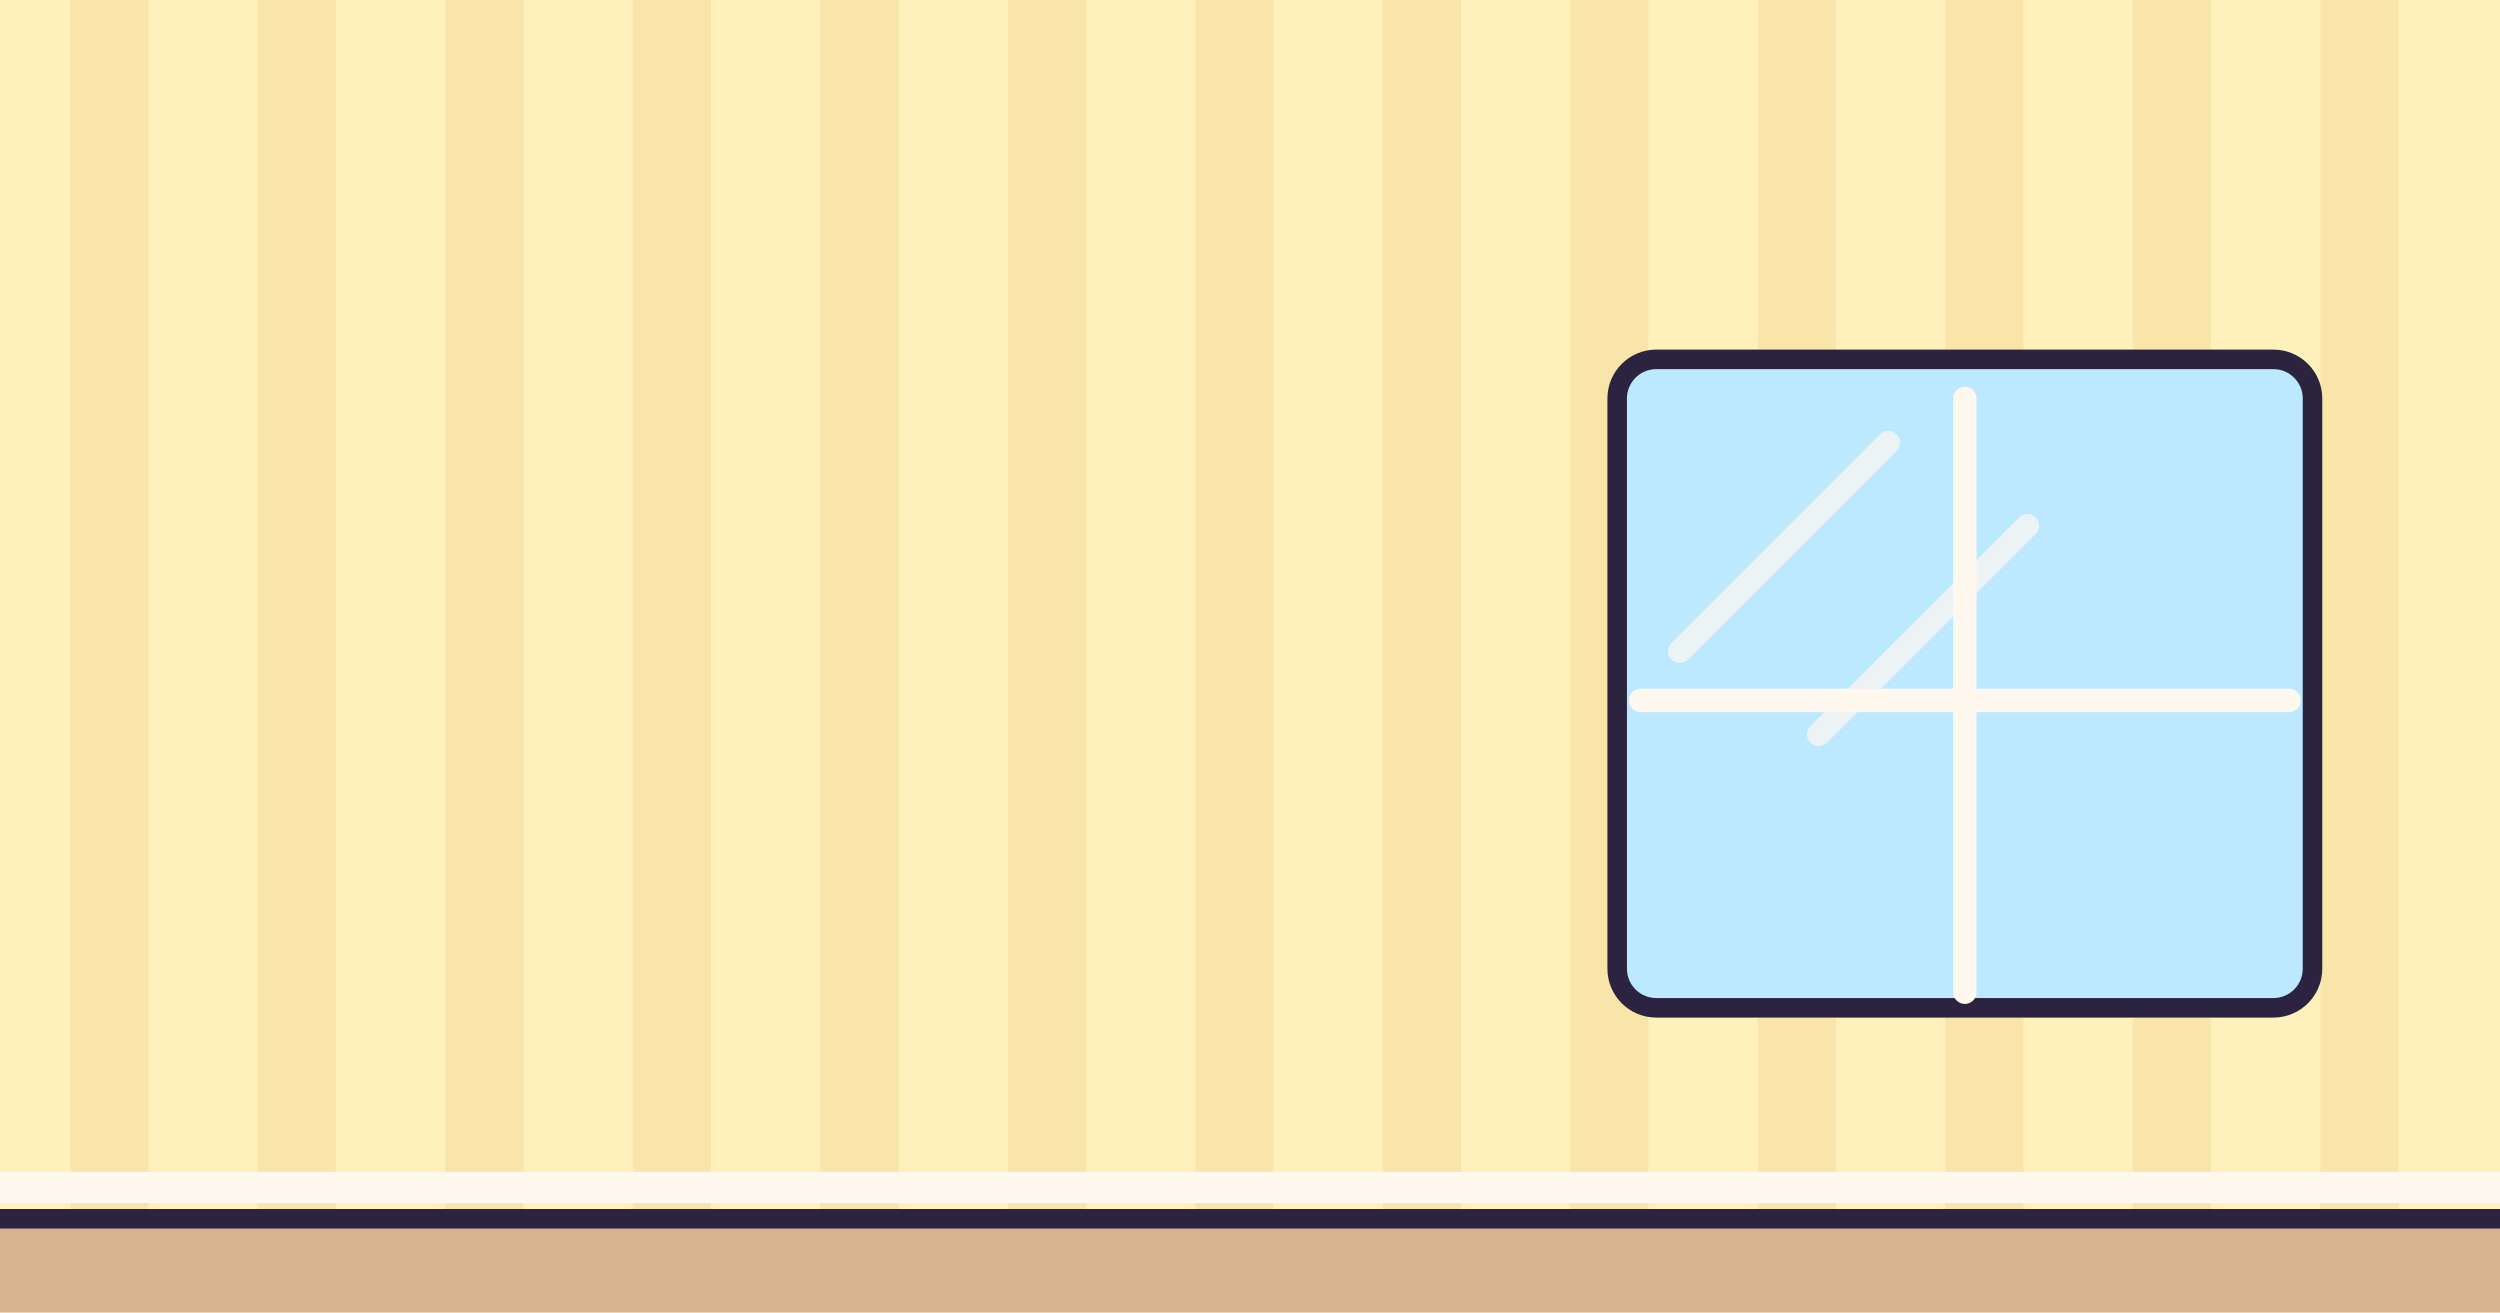
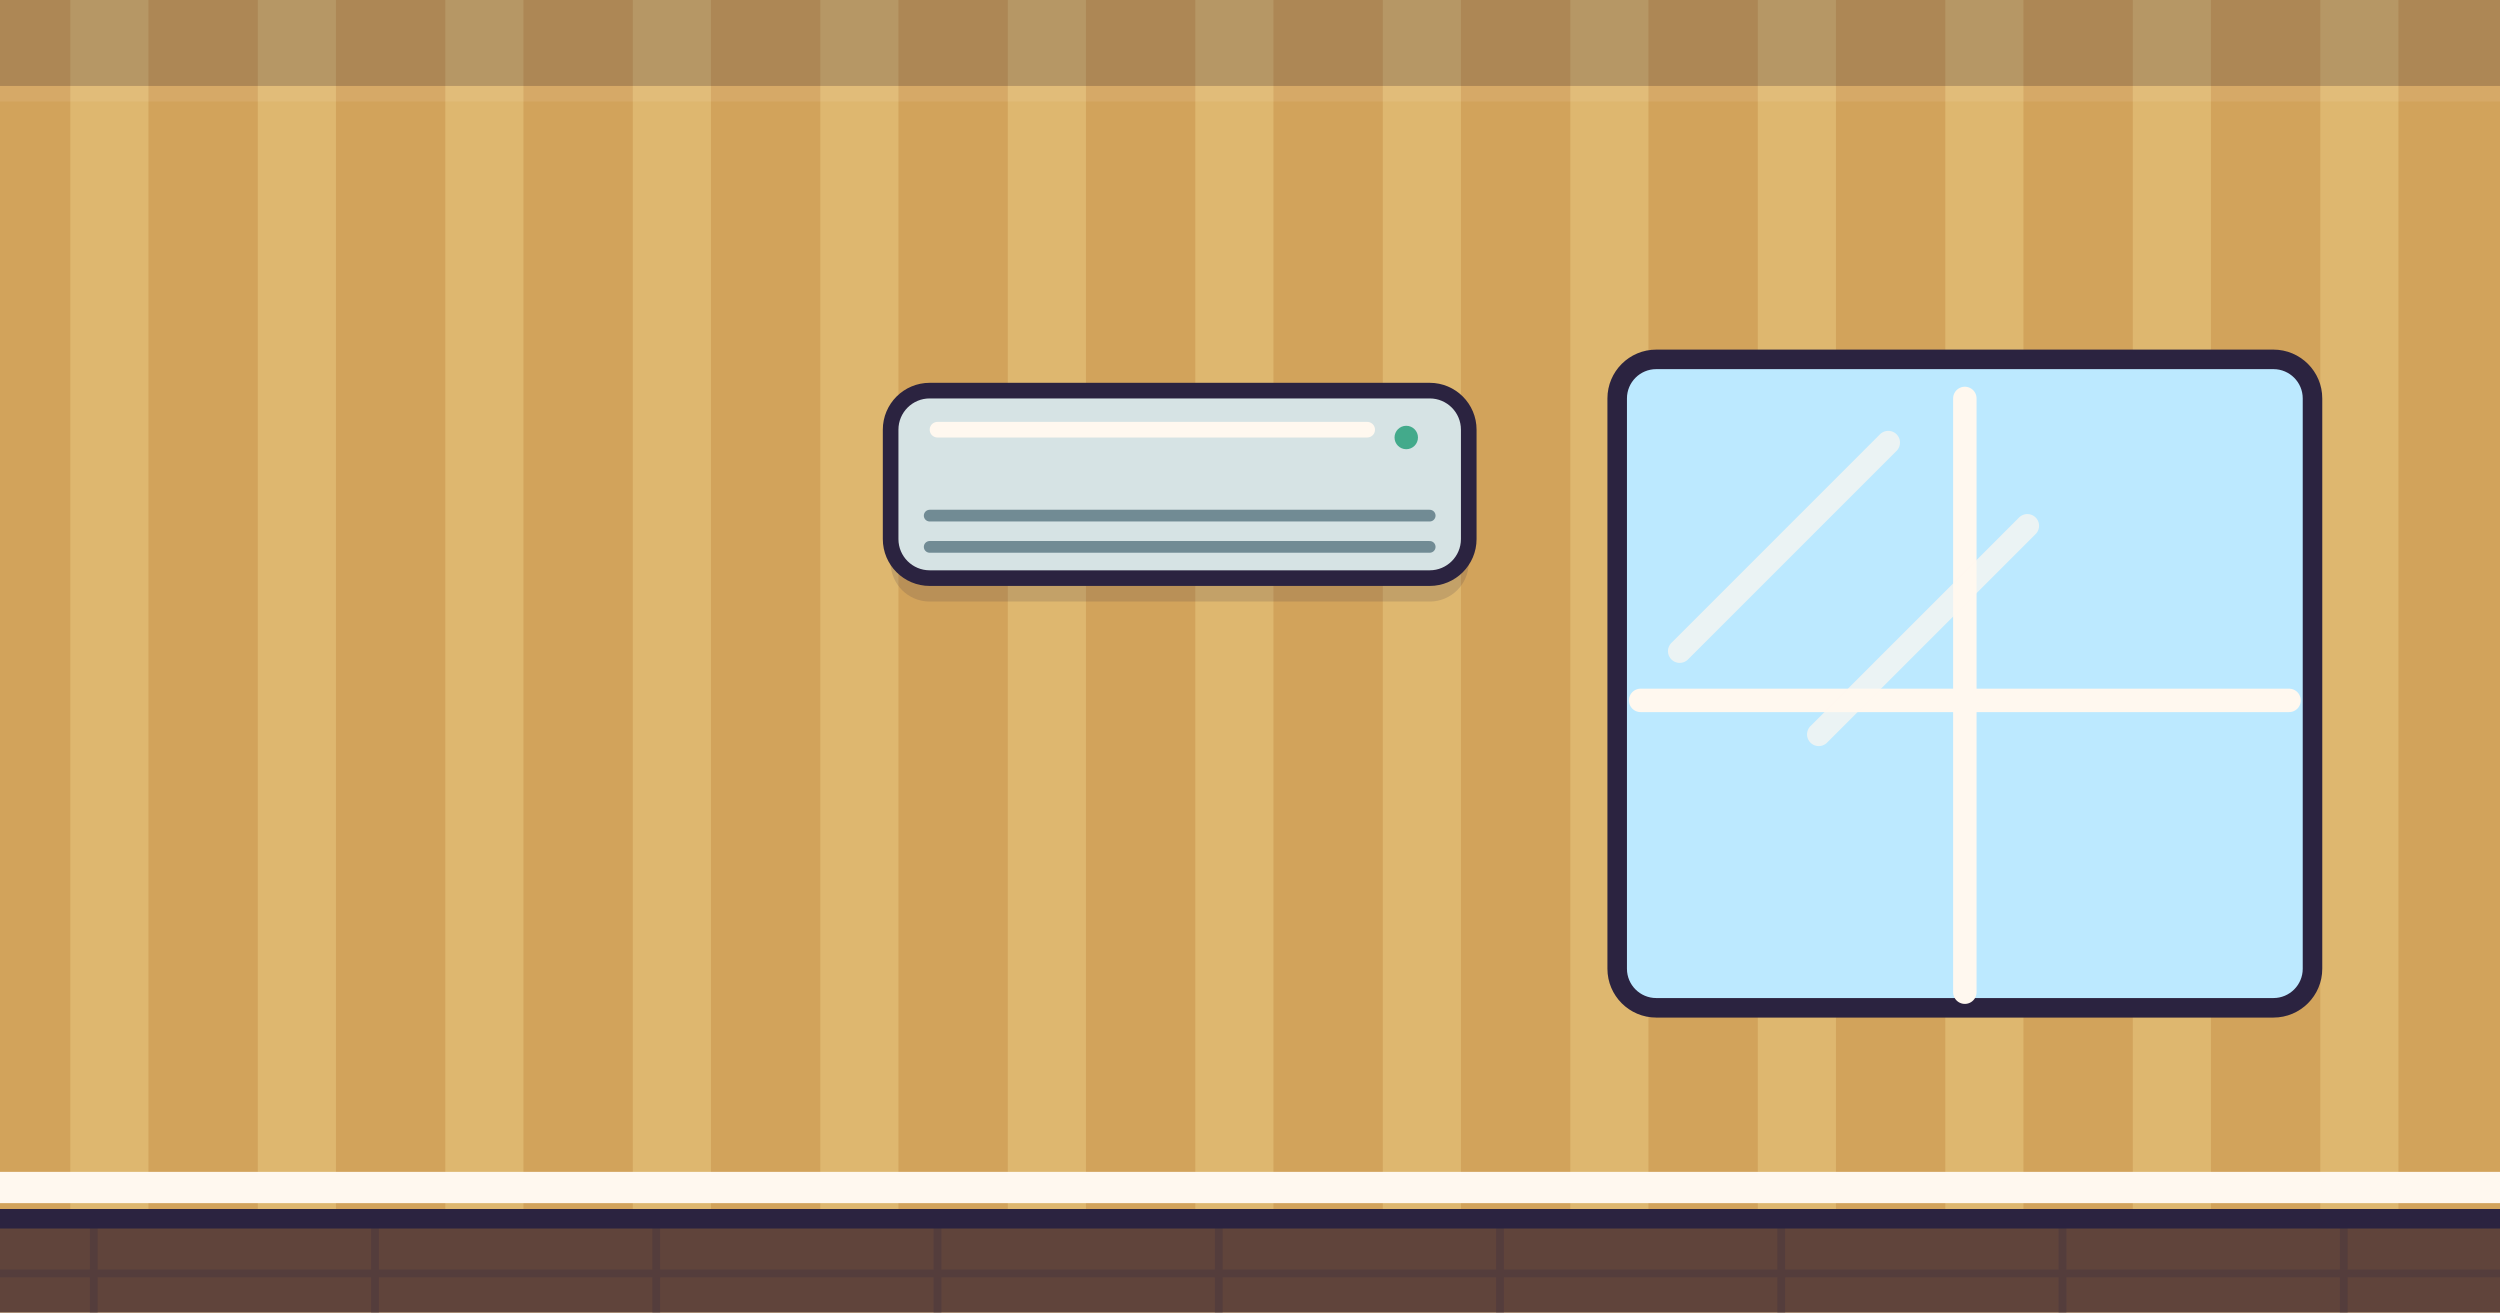
<svg xmlns="http://www.w3.org/2000/svg" width="320" height="168" viewBox="0 0 320 168">
  <g stroke="#2b2340" stroke-width="2.5" stroke-linecap="round" stroke-linejoin="round">
-     <path d="M0 0h320v168H0Z" fill="#fff0bc" stroke="none" />
+     <path d="M0 0h320v168H0Z" fill="#d2a35b" stroke="none" />
    <g fill="#efd58d" opacity=".4" stroke="none">
      <path d="M9 0h10v156h-10Z" />
      <path d="M33 0h10v156h-10Z" />
      <path d="M57 0h10v156h-10Z" />
      <path d="M81 0h10v156h-10Z" />
      <path d="M105 0h10v156h-10Z" />
      <path d="M129 0h10v156h-10Z" />
      <path d="M153 0h10v156h-10Z" />
      <path d="M177 0h10v156h-10Z" />
      <path d="M201 0h10v156h-10Z" />
      <path d="M225 0h10v156h-10Z" />
      <path d="M249 0h10v156h-10Z" />
      <path d="M273 0h10v156h-10Z" />
      <path d="M297 0h10v156h-10Z" />
    </g>
+     <g>
+       <path d="M0 0h320v11H0Z" fill="#2b2340" opacity=".22" stroke="none" />
+       <path d="M0 12h320" stroke="#fff8ef" opacity=".08" stroke-width="2" fill="none" />
+       <rect x="114" y="53" width="74" height="24" rx="5" fill="#2b2340" stroke="none" opacity=".15" />
+       <rect x="114" y="50" width="74" height="24" rx="5" fill="#d6e3e4" stroke="#2b2340" stroke-width="2" />
+       <path d="M119 66h64m-64 4h64" stroke="#718b94" fill="none" stroke-width="1.5" />
+       <path d="M120 55h55" stroke="#fff8ef" fill="none" stroke-width="2" />
+       <circle cx="180" cy="56" r="1.5" fill="#43aa8b" stroke="none" />
+     </g>
    <rect x="207" y="46" width="89" height="83" rx="5" fill="#bce9ff" />
    <path d="M251.5 51v76m-41.5 -37.35h83" fill="none" stroke="#fff8ef" stroke-width="3" />
    <path d="m215 83.35 26.7 -26.7m-8.9 37.35 26.7 -26.7" fill="none" stroke="#fff8ef" opacity=".7" stroke-width="3" />
-     <path d="M0 156h320v12H0Z" fill="#d8b38f" stroke="none" />
+     <path d="M0 156h320v12H0Z" fill="#60443b" stroke="none" />
    <path d="M0 156h320" stroke="#2b2340" fill="none" />
+     <g>
+       <g stroke="#2b2340" stroke-width="1" opacity=".22" fill="none">
+         <path d="M0 163h320" />
+         <path d="M12 156v12" />
+         <path d="M48 156v12" />
+         <path d="M84 156v12" />
+         <path d="M120 156v12" />
+         <path d="M156 156v12" />
+         <path d="M192 156v12" />
+         <path d="M228 156v12" />
+         <path d="M264 156v12" />
+         <path d="M300 156v12" />
+       </g>
+     </g>
    <path d="M0 152h320" stroke="#fff8ef" fill="none" stroke-width="4" />
  </g>
</svg>
